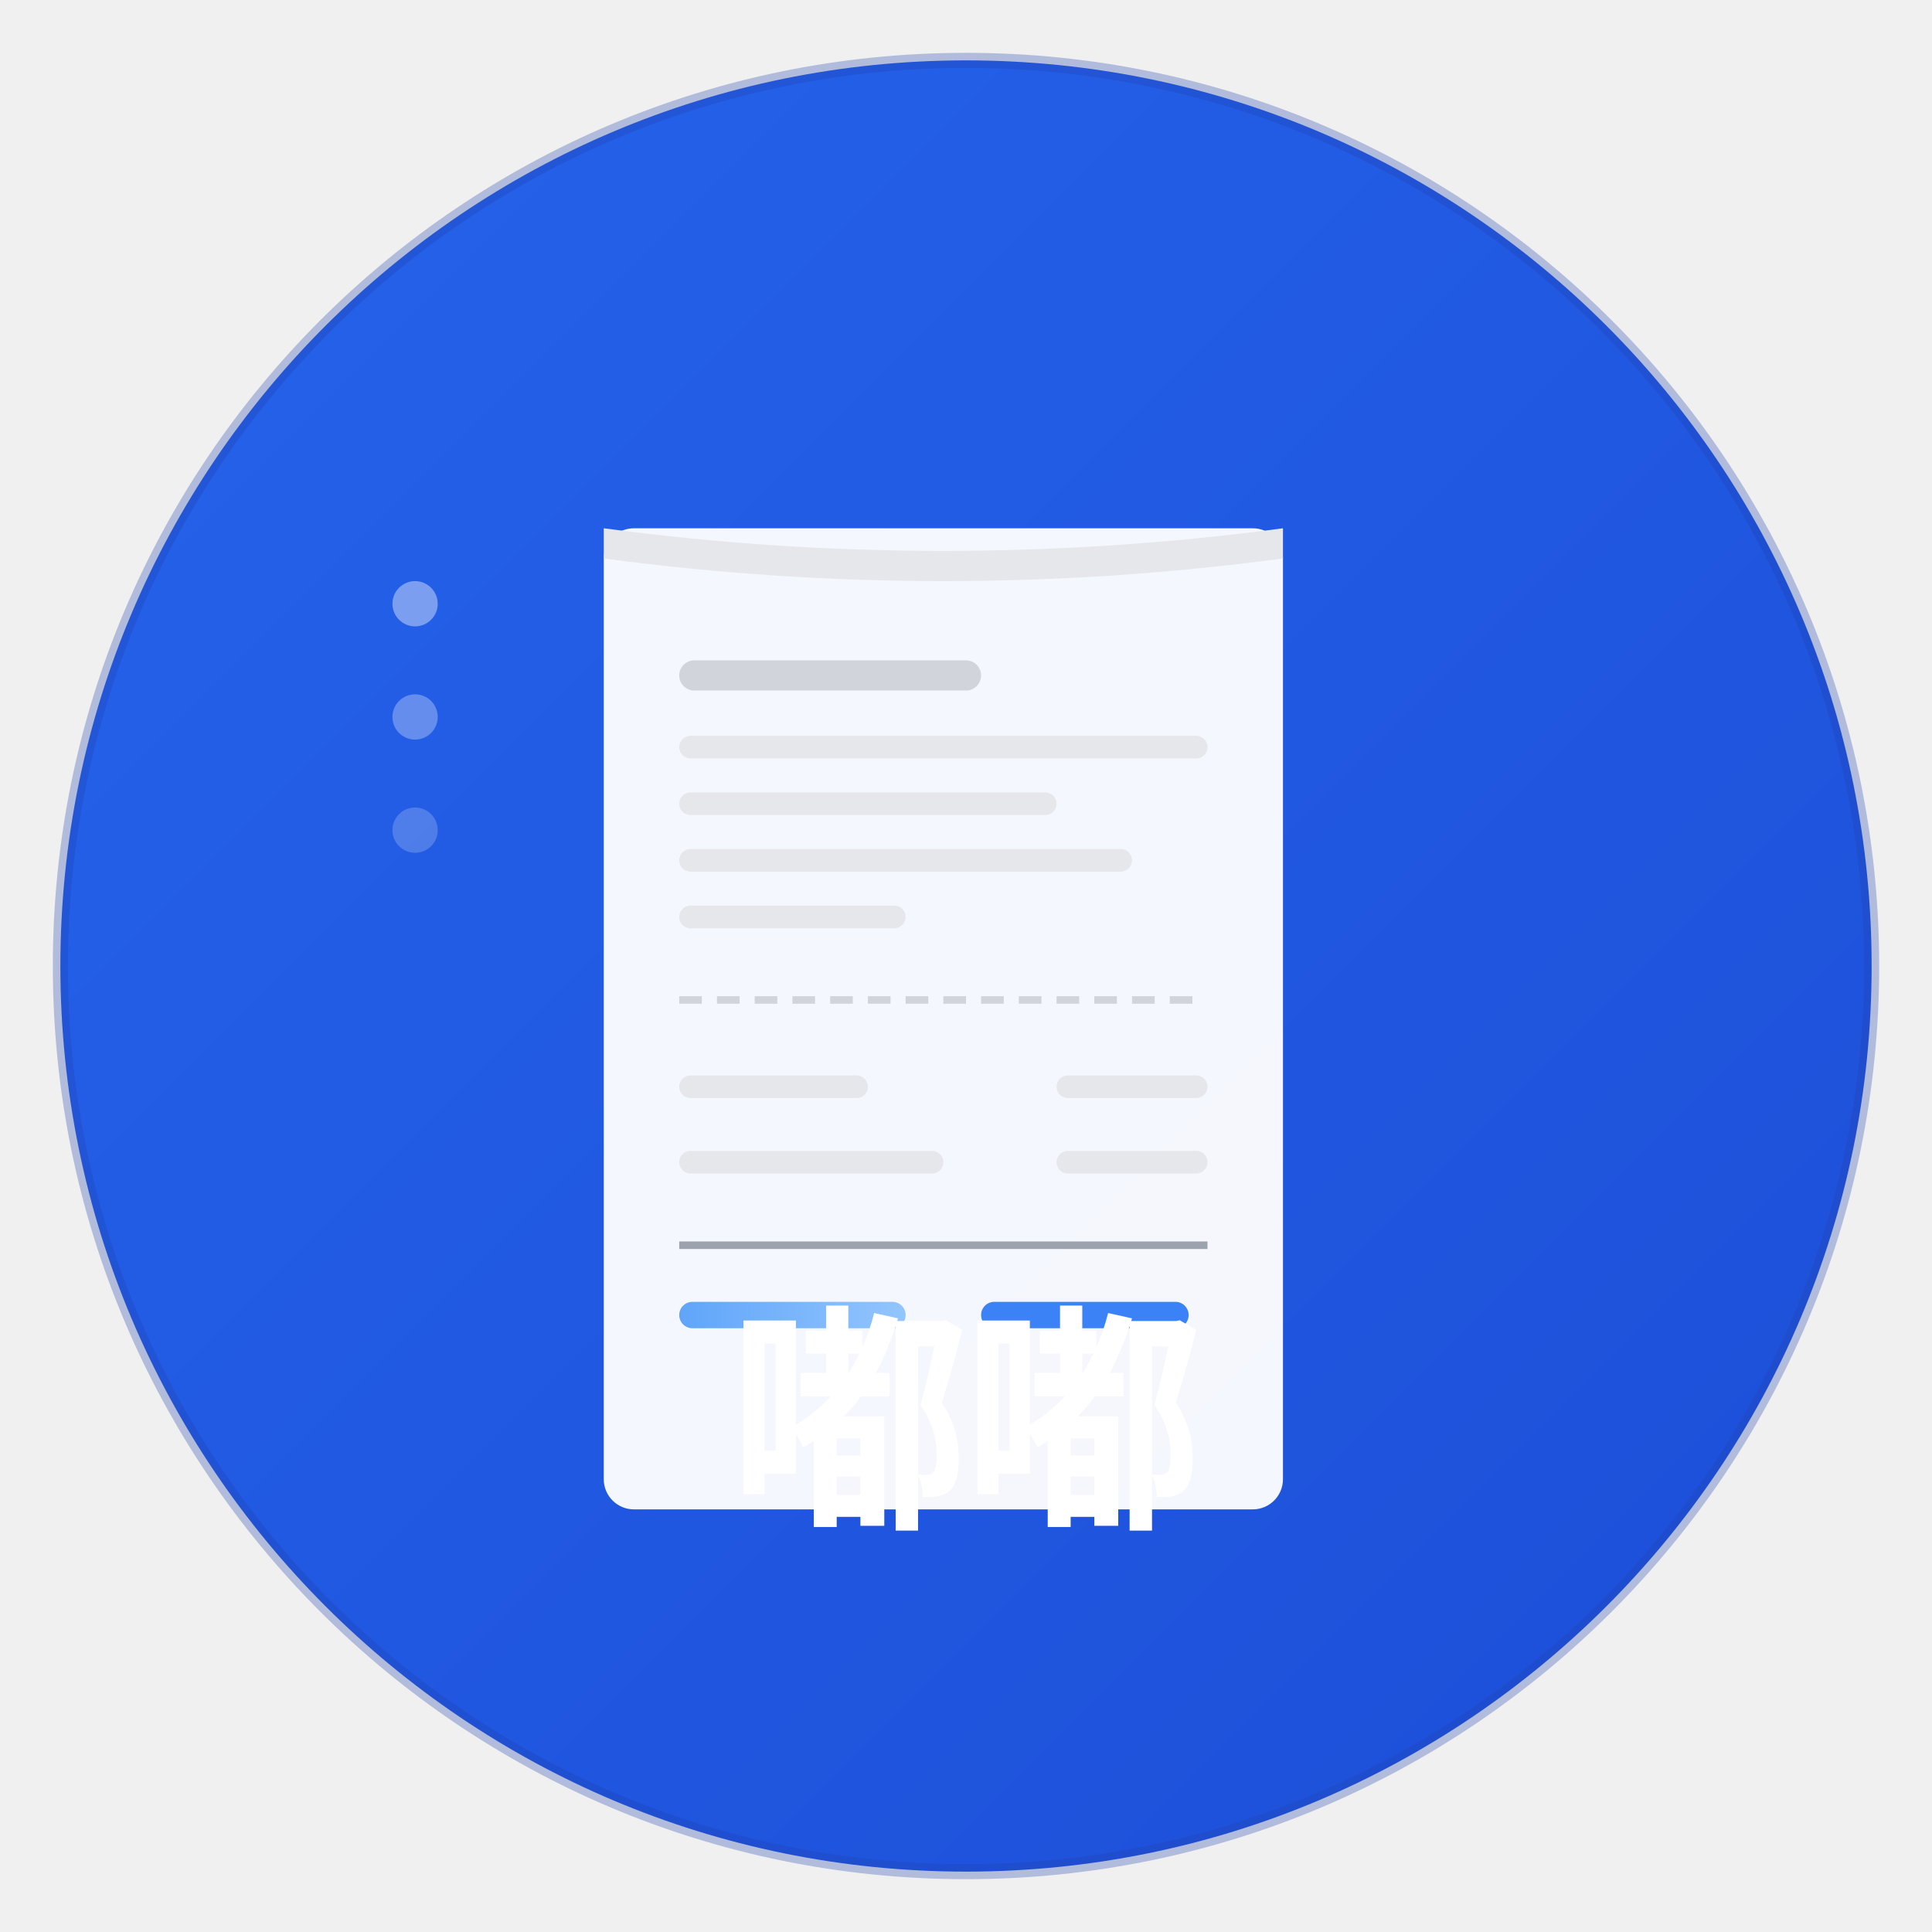
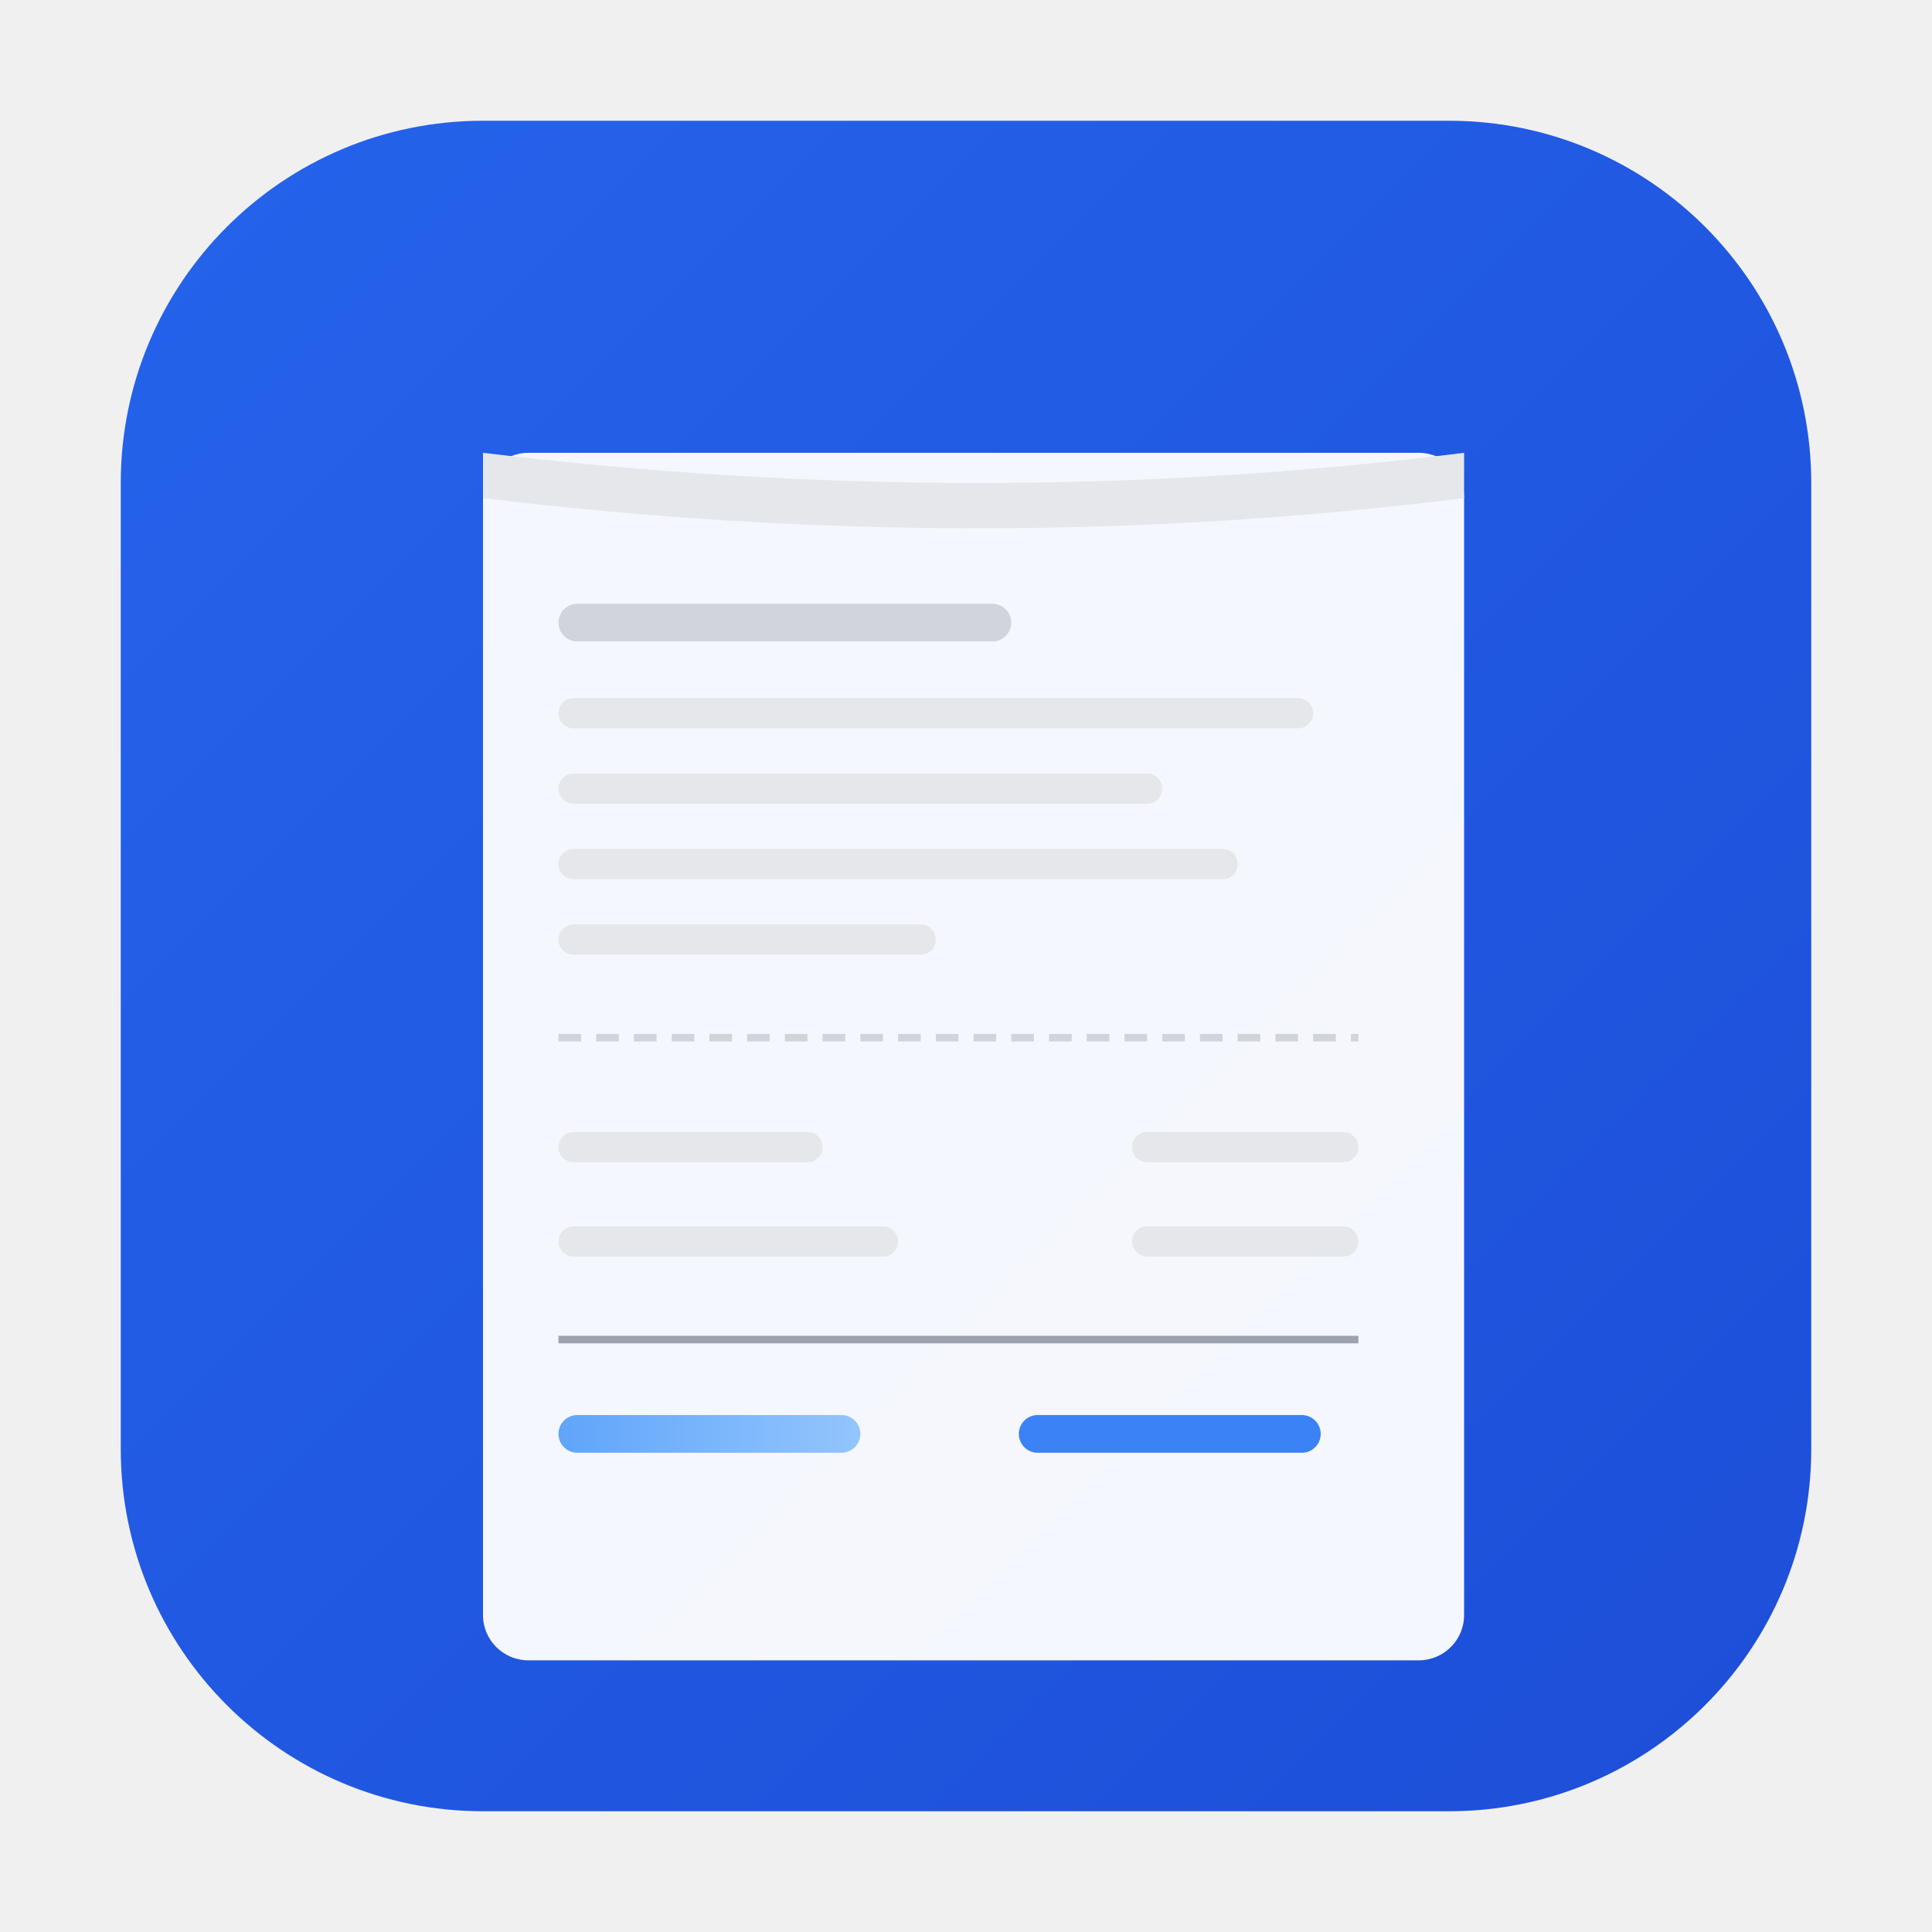
<svg xmlns="http://www.w3.org/2000/svg" viewBox="0 0 512 512" width="512" height="512">
  <defs>
    <linearGradient id="bg" x1="0%" y1="0%" x2="100%" y2="100%">
      <stop offset="0%" style="stop-color:#2563EB" />
      <stop offset="100%" style="stop-color:#1D4ED8" />
    </linearGradient>
    <linearGradient id="accent" x1="0%" y1="0%" x2="100%" y2="0%">
      <stop offset="0%" style="stop-color:#60A5FA" />
      <stop offset="100%" style="stop-color:#93C5FD" />
    </linearGradient>
  </defs>
-   <circle cx="256" cy="256" r="240" fill="url(#bg)" />
-   <circle cx="256" cy="256" r="240" fill="none" stroke="#1E40AF" stroke-width="4" opacity="0.3" />
-   <g transform="translate(160, 110)">
-     <rect x="0" y="30" width="180" height="260" rx="8" fill="white" opacity="0.95" />
-     <path d="M0 38 Q90 50 180 38 L180 30 Q90 42 0 30 Z" fill="#E5E7EB" />
-     <rect x="20" y="65" width="80" height="8" rx="4" fill="#D1D5DB" />
-     <rect x="20" y="85" width="140" height="6" rx="3" fill="#E5E7EB" />
-     <rect x="20" y="100" width="100" height="6" rx="3" fill="#E5E7EB" />
-     <rect x="20" y="115" width="120" height="6" rx="3" fill="#E5E7EB" />
-     <rect x="20" y="130" width="60" height="6" rx="3" fill="#E5E7EB" />
-     <line x1="20" y1="155" x2="160" y2="155" stroke="#D1D5DB" stroke-width="2" stroke-dasharray="6,4" />
-     <rect x="20" y="175" width="50" height="6" rx="3" fill="#E5E7EB" />
-     <rect x="120" y="175" width="40" height="6" rx="3" fill="#E5E7EB" />
-     <rect x="20" y="195" width="70" height="6" rx="3" fill="#E5E7EB" />
-     <rect x="120" y="195" width="40" height="6" rx="3" fill="#E5E7EB" />
-     <line x1="20" y1="220" x2="160" y2="220" stroke="#9CA3AF" stroke-width="2" />
-     <rect x="20" y="235" width="60" height="7" rx="3.5" fill="url(#accent)" />
-     <rect x="100" y="235" width="55" height="7" rx="3.5" fill="#3B82F6" />
+   <rect x="32" y="32" width="448" height="448" rx="96" fill="url(#bg)" />
+   <g transform="translate(120, 80)">
+     <rect x="8" y="40" width="260" height="320" rx="12" fill="white" opacity="0.95" />
+     <path d="M8 52 Q140 68 268 52 L268 40 Q140 56 8 40 Z" fill="#E5E7EB" />
+     <rect x="28" y="80" width="120" height="10" rx="5" fill="#D1D5DB" />
+     <rect x="28" y="105" width="200" height="8" rx="4" fill="#E5E7EB" />
+     <rect x="28" y="125" width="160" height="8" rx="4" fill="#E5E7EB" />
+     <rect x="28" y="145" width="180" height="8" rx="4" fill="#E5E7EB" />
+     <rect x="28" y="165" width="100" height="8" rx="4" fill="#E5E7EB" />
+     <line x1="28" y1="195" x2="240" y2="195" stroke="#D1D5DB" stroke-width="2" stroke-dasharray="6,4" />
+     <rect x="28" y="220" width="70" height="8" rx="4" fill="#E5E7EB" />
+     <rect x="180" y="220" width="60" height="8" rx="4" fill="#E5E7EB" />
+     <rect x="28" y="245" width="90" height="8" rx="4" fill="#E5E7EB" />
+     <rect x="180" y="245" width="60" height="8" rx="4" fill="#E5E7EB" />
+     <line x1="28" y1="275" x2="240" y2="275" stroke="#9CA3AF" stroke-width="2" />
+     <rect x="28" y="295" width="80" height="10" rx="5" fill="url(#accent)" />
+     <rect x="150" y="295" width="80" height="10" rx="5" fill="#3B82F6" />
  </g>
-   <g transform="translate(256, 400)">
-     <text text-anchor="middle" font-family="Arial, sans-serif" font-weight="900" font-size="64" fill="white" letter-spacing="-2">
-       嘟嘟
-     </text>
-   </g>
-   <circle cx="110" cy="160" r="6" fill="white" opacity="0.4" />
-   <circle cx="110" cy="190" r="6" fill="white" opacity="0.3" />
-   <circle cx="110" cy="220" r="6" fill="white" opacity="0.2" />
</svg>
